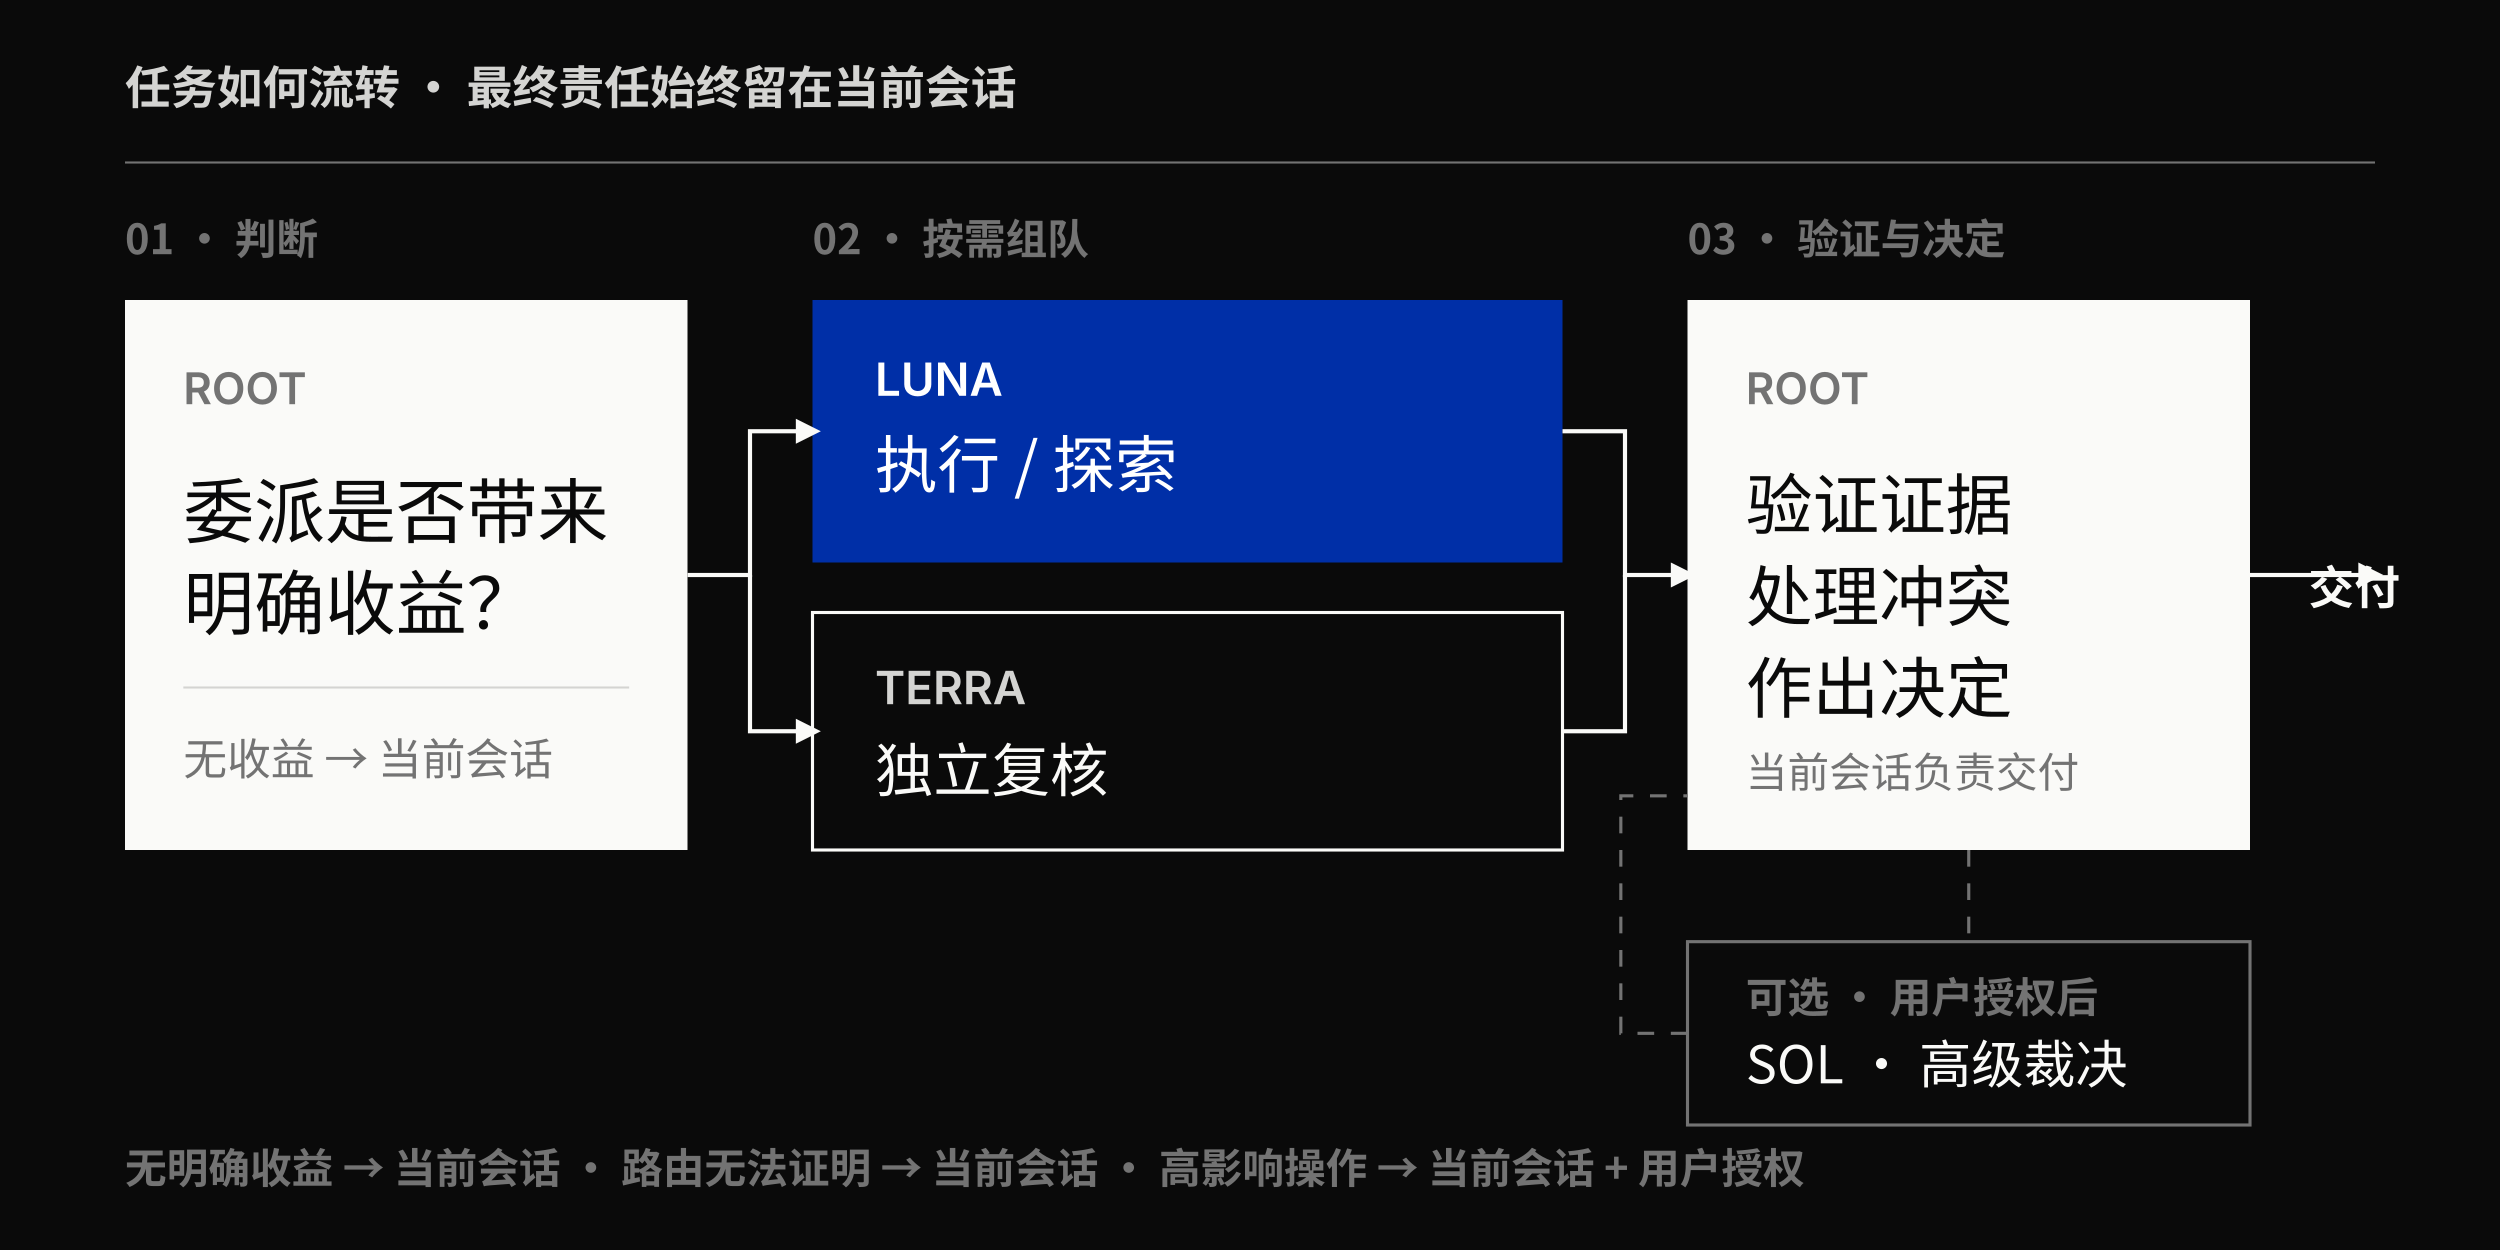
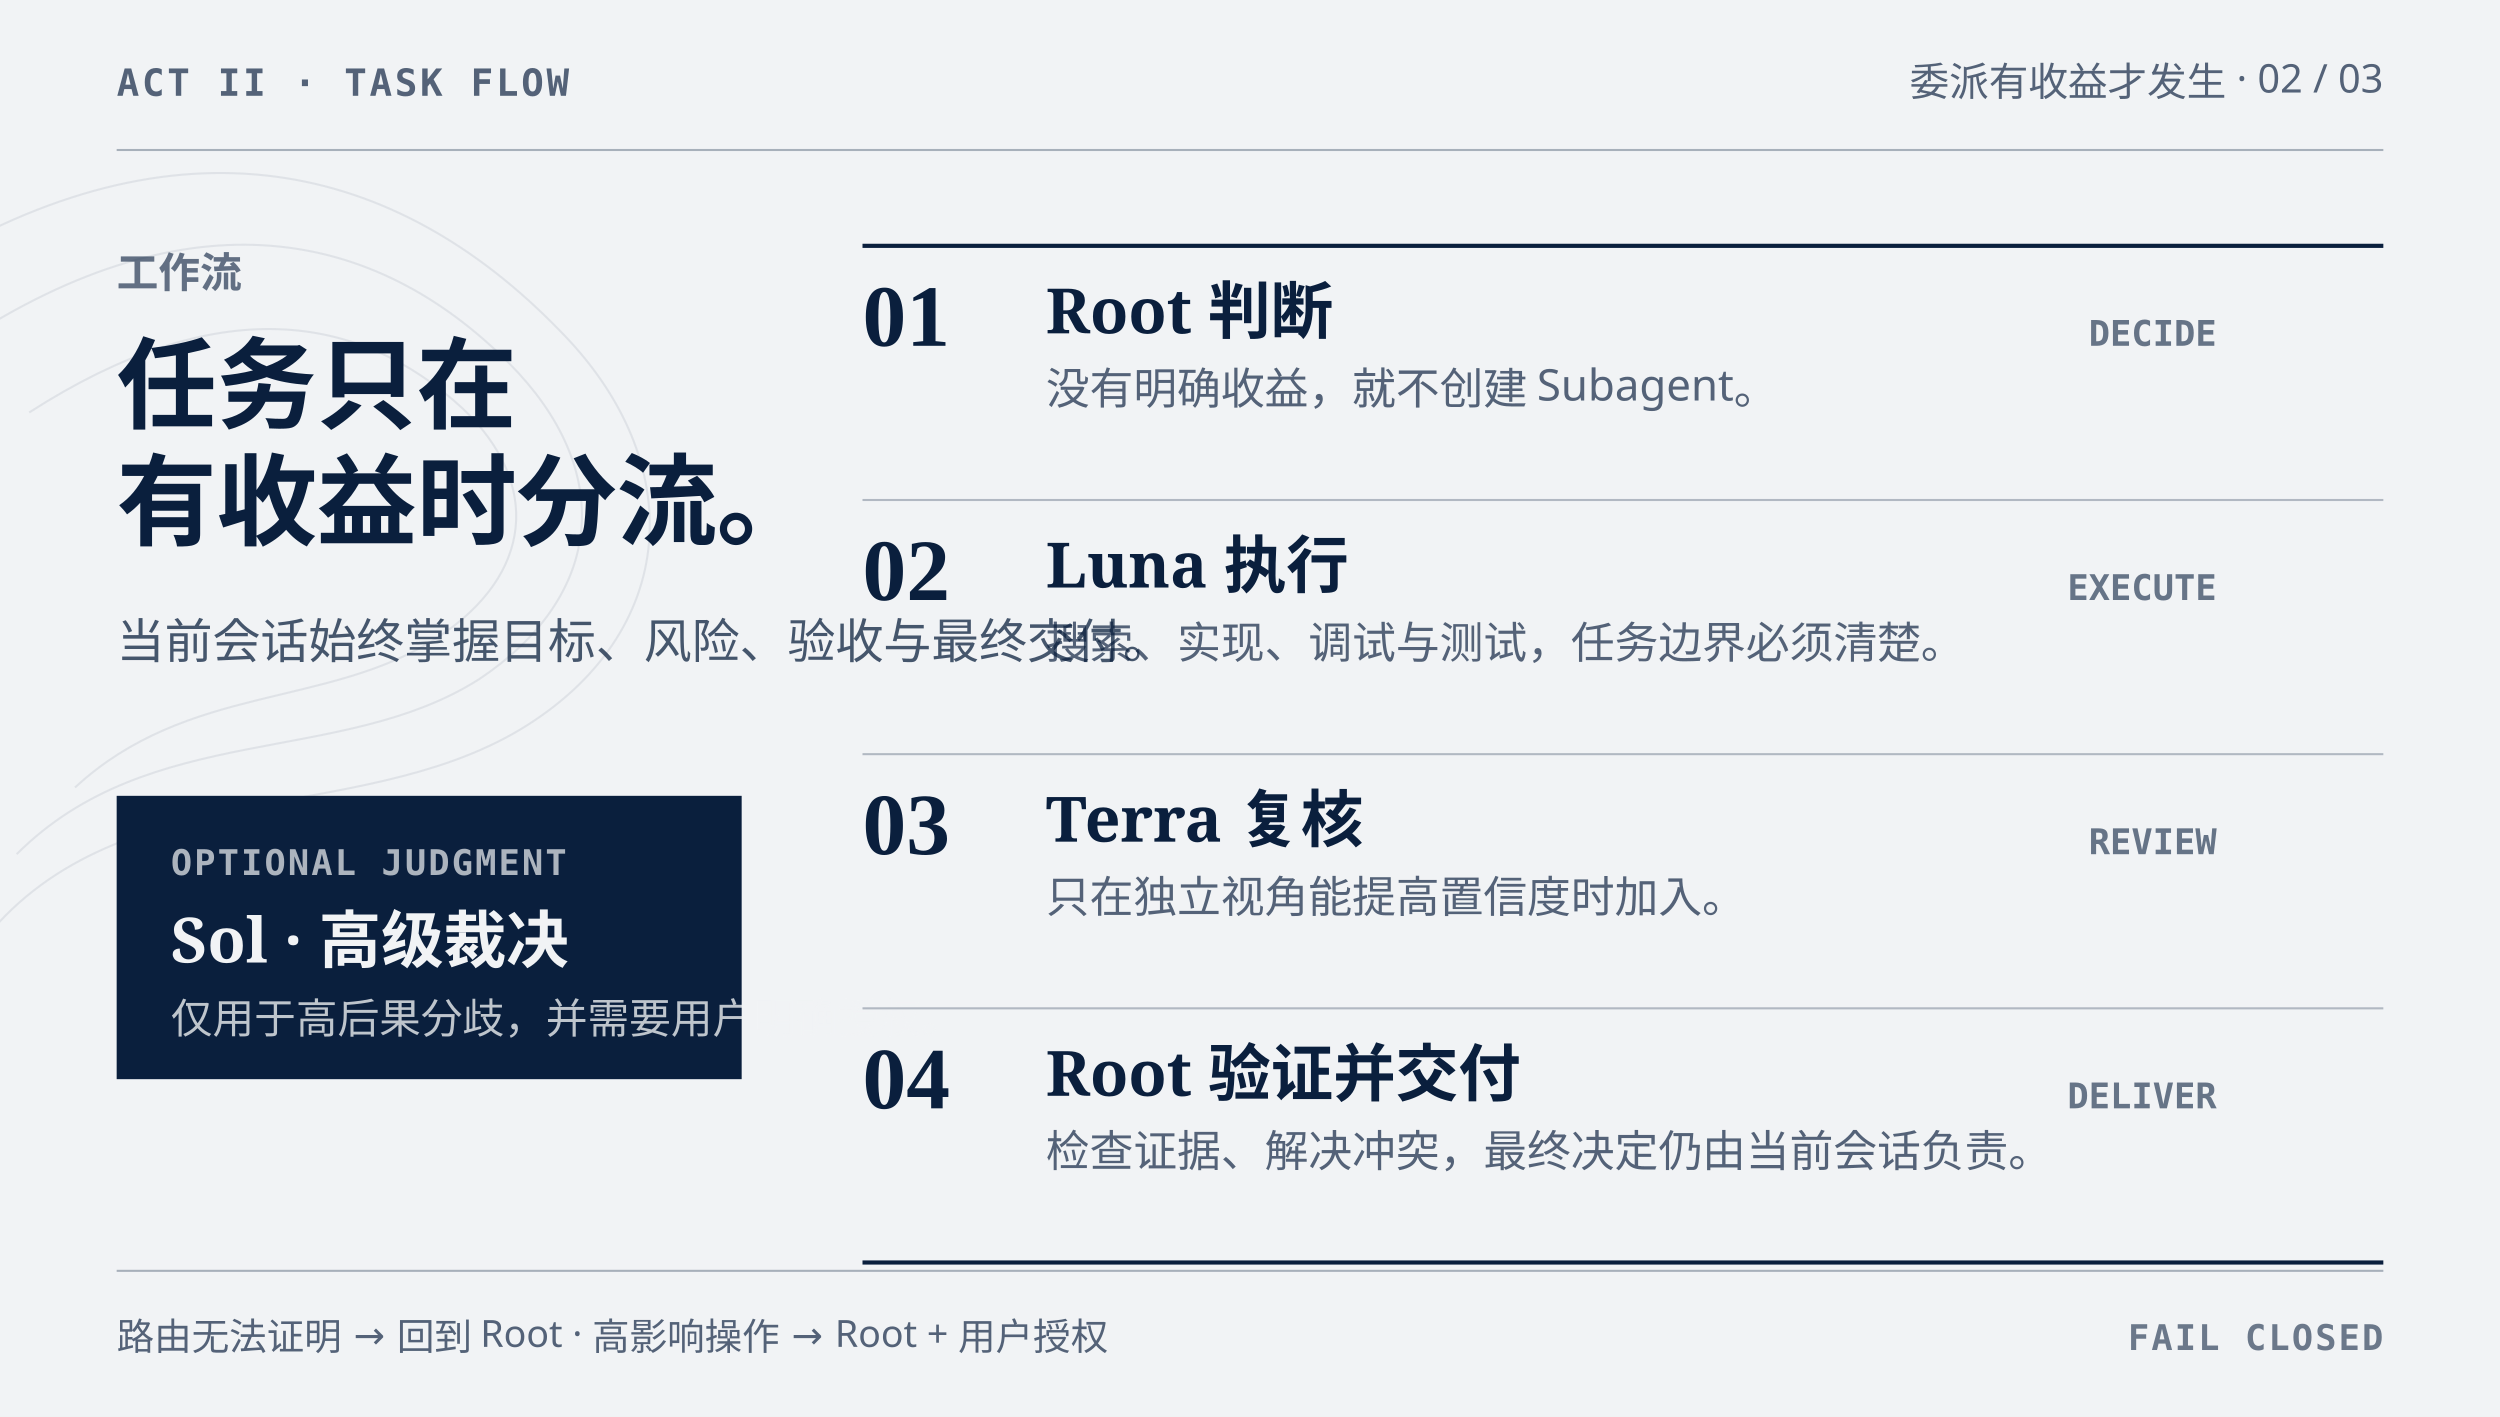
- <svg xmlns="http://www.w3.org/2000/svg" width="1200" height="600" viewBox="0 0 1200 600" role="img" aria-labelledby="title desc">
-   <rect width="1200" height="600" fill="#0a0a0a" />
-   <line x1="60" y1="78" x2="1140" y2="78" stroke="#737373" stroke-width="1" />
-   <g font-family="PingFang SC, Microsoft YaHei, Noto Sans CJK SC, sans-serif">
-     <text x="60" y="50" font-size="22" font-weight="600" fill="#d4d4d2">任务如何流转 · 最终责任始终留在当前会话</text>
-     <text x="60" y="122" font-size="20" font-weight="600" fill="#737373">01 · 判断</text>
-     <rect x="60" y="144" width="270" height="264" fill="#fafaf8" />
-     <text x="88" y="194" font-family="Inter, Helvetica Neue, Arial, sans-serif" font-size="21" font-weight="600" fill="#737373">ROOT</text>
-     <text x="88" y="258" font-size="34" font-weight="400" fill="#0a0a0a">委派是否带来</text>
-     <text x="88" y="302" font-size="34" font-weight="400" fill="#0a0a0a">明确收益？</text>
-     <line x1="88" y1="330" x2="302" y2="330" stroke="#d4d4d2" stroke-width="1" />
-     <text x="88" y="372" font-size="21" font-weight="500" fill="#737373">无收益 → 当前会话</text>
-     <text x="390" y="122" font-size="20" font-weight="600" fill="#737373">02 · 按需组队</text>
-     <rect x="390" y="144" width="360" height="126" fill="#002FA7" />
-     <text x="420" y="190" font-family="Inter, Helvetica Neue, Arial, sans-serif" font-size="22" font-weight="600" fill="#ffffff">LUNA</text>
-     <text x="420" y="234" font-size="30" font-weight="400" fill="#ffffff">执行 / 探索</text>
-     <rect x="390" y="294" width="360" height="114" fill="#0a0a0a" stroke="#fafaf8" stroke-width="1.5" />
-     <text x="420" y="338" font-family="Inter, Helvetica Neue, Arial, sans-serif" font-size="22" font-weight="600" fill="#d4d4d2">TERRA</text>
-     <text x="420" y="380" font-size="28" font-weight="400" fill="#fafaf8">独立复核</text>
-     <text x="810" y="122" font-size="20" font-weight="600" fill="#737373">03 · 验证与决定</text>
-     <rect x="810" y="144" width="270" height="264" fill="#fafaf8" />
-     <text x="838" y="194" font-family="Inter, Helvetica Neue, Arial, sans-serif" font-size="21" font-weight="600" fill="#737373">ROOT</text>
-     <text x="838" y="254" font-size="32" font-weight="400" fill="#0a0a0a">验证证据</text>
-     <text x="838" y="298" font-size="32" font-weight="400" fill="#0a0a0a">处理冲突</text>
-     <text x="838" y="342" font-size="32" font-weight="400" fill="#0a0a0a">作出决定</text>
-     <text x="838" y="378" font-size="20" font-weight="500" fill="#737373">当前会话负责交付</text>
-     <rect x="810" y="452" width="270" height="88" fill="#0a0a0a" stroke="#737373" stroke-width="1.5" />
-     <text x="838" y="486" font-size="20" font-weight="600" fill="#737373">可选 · 用户授权后</text>
-     <text x="838" y="520" font-size="25" font-weight="400" fill="#fafaf8">SOL · 高级裁决</text>
-     <text x="1108" y="290" font-size="22" font-weight="600" fill="#fafaf8">交付</text>
-     <text x="60" y="568" font-size="20" font-weight="600" fill="#737373">无明确收益 → 当前会话 · 路由无法证明 → 当前会话 · 高影响操作 → 当前会话 + 用户授权</text>
+ <svg xmlns="http://www.w3.org/2000/svg" width="1200" height="680" viewBox="0 0 1200 680" role="img" aria-labelledby="title desc">
+   <rect width="1200" height="680" fill="#f1f3f5" />
+   <g fill="none" stroke="#0a1f3d" stroke-width="1" opacity="0.08">
+     <path d="M-40 130 C86 52 190 78 268 158 C332 222 326 304 250 350 C170 398 54 370 -10 454" />
+     <path d="M-18 164 C92 92 180 110 244 174 C296 226 290 286 230 326 C164 368 72 346 8 410" />
+     <path d="M14 198 C104 140 172 150 222 196 C260 232 256 276 210 306 C158 340 90 328 36 378" />
  </g>
-   <g fill="none" stroke="#fafaf8" stroke-width="2">
-     <path d="M330 276 H360 V207 H390" />
-     <path d="M360 276 V351 H390" />
-     <path d="M750 207 H780 V276 H810" />
-     <path d="M750 351 H780 V276" />
-     <path d="M1080 276 H1140" />
+   <line x1="56" y1="72" x2="1144" y2="72" stroke="#0a1f3d" stroke-width="1" opacity="0.32" />
+   <line x1="56" y1="610" x2="1144" y2="610" stroke="#0a1f3d" stroke-width="1" opacity="0.32" />
+   <text x="56" y="46" font-family="IBM Plex Mono, SFMono-Regular, Menlo, monospace" font-size="18" font-weight="600" letter-spacing="1.3" fill="#0a1f3d" opacity="0.68">ACT II · TASK FLOW</text>
+   <text x="1144" y="46" text-anchor="end" font-family="Noto Sans SC, PingFang SC, Microsoft YaHei, sans-serif" font-size="19" font-weight="500" fill="#0a1f3d" opacity="0.68">委派有收益才发生 · 02 / 03</text>
+   <text x="56" y="138" font-family="Noto Sans SC, PingFang SC, Microsoft YaHei, sans-serif" font-size="20" font-weight="600" fill="#0a1f3d" opacity="0.62">工作流</text>
+   <text x="56" y="202" font-family="Noto Serif SC, Songti SC, STSong, Georgia, serif" font-size="48" font-weight="700" fill="#0a1f3d">任务只在</text>
+   <text x="56" y="258" font-family="Noto Serif SC, Songti SC, STSong, Georgia, serif" font-size="48" font-weight="700" fill="#0a1f3d">有收益时分流。</text>
+   <text x="56" y="316" font-family="Noto Sans SC, PingFang SC, Microsoft YaHei, sans-serif" font-size="23" font-weight="400" fill="#0a1f3d" opacity="0.74">当前会话始终掌握目标、风险、验收与最终交付。</text>
+   <rect x="56" y="382" width="300" height="136" fill="#0a1f3d" />
+   <text x="82" y="420" font-family="IBM Plex Mono, SFMono-Regular, Menlo, monospace" font-size="17" font-weight="600" letter-spacing="1" fill="#f1f3f5" opacity="0.7">OPTIONAL JUDGMENT</text>
+   <text x="82" y="462" font-family="Noto Serif SC, Songti SC, STSong, Georgia, serif" font-size="30" font-weight="700" fill="#f1f3f5">Sol · 高级裁决</text>
+   <text x="82" y="496" font-family="Noto Sans SC, PingFang SC, Microsoft YaHei, sans-serif" font-size="20" font-weight="500" fill="#f1f3f5" opacity="0.78">仅用于高后果分歧，并需要用户明确授权。</text>
+   <g transform="translate(414,118)">
+     <line x1="0" y1="0" x2="730" y2="0" stroke="#0a1f3d" stroke-width="2" />
+     <line x1="0" y1="122" x2="730" y2="122" stroke="#0a1f3d" stroke-width="1" opacity="0.28" />
+     <line x1="0" y1="244" x2="730" y2="244" stroke="#0a1f3d" stroke-width="1" opacity="0.28" />
+     <line x1="0" y1="366" x2="730" y2="366" stroke="#0a1f3d" stroke-width="1" opacity="0.28" />
+     <line x1="0" y1="488" x2="730" y2="488" stroke="#0a1f3d" stroke-width="2" />
+     <text x="0" y="48" font-family="Playfair Display, Georgia, Times New Roman, serif" font-size="42" font-weight="700" fill="#0a1f3d">01</text>
+     <text x="88" y="42" font-family="Noto Serif SC, Songti SC, STSong, Georgia, serif" font-size="30" font-weight="700" fill="#0a1f3d">Root 判断</text>
+     <text x="88" y="76" font-family="Noto Sans SC, PingFang SC, Microsoft YaHei, sans-serif" font-size="21" font-weight="400" fill="#0a1f3d" opacity="0.68">没有明确收益，就不创建 Subagent。</text>
+     <text x="650" y="48" text-anchor="end" font-family="IBM Plex Mono, SFMono-Regular, Menlo, monospace" font-size="17" font-weight="600" fill="#0a1f3d" opacity="0.6">DECIDE</text>
+     <text x="0" y="170" font-family="Playfair Display, Georgia, Times New Roman, serif" font-size="42" font-weight="700" fill="#0a1f3d">02</text>
+     <text x="88" y="164" font-family="Noto Serif SC, Songti SC, STSong, Georgia, serif" font-size="30" font-weight="700" fill="#0a1f3d">Luna 执行</text>
+     <text x="88" y="198" font-family="Noto Sans SC, PingFang SC, Microsoft YaHei, sans-serif" font-size="21" font-weight="400" fill="#0a1f3d" opacity="0.68">搜索、实现、调试与测试，任务边界必须清楚。</text>
+     <text x="650" y="170" text-anchor="end" font-family="IBM Plex Mono, SFMono-Regular, Menlo, monospace" font-size="17" font-weight="600" fill="#0a1f3d" opacity="0.6">EXECUTE</text>
+     <text x="0" y="292" font-family="Playfair Display, Georgia, Times New Roman, serif" font-size="42" font-weight="700" fill="#0a1f3d">03</text>
+     <text x="88" y="286" font-family="Noto Serif SC, Songti SC, STSong, Georgia, serif" font-size="30" font-weight="700" fill="#0a1f3d">Terra 复核</text>
+     <text x="88" y="320" font-family="Noto Sans SC, PingFang SC, Microsoft YaHei, sans-serif" font-size="21" font-weight="400" fill="#0a1f3d" opacity="0.68">只在独立视角能提高置信度时加入。</text>
+     <text x="650" y="292" text-anchor="end" font-family="IBM Plex Mono, SFMono-Regular, Menlo, monospace" font-size="17" font-weight="600" fill="#0a1f3d" opacity="0.6">REVIEW</text>
+     <text x="0" y="414" font-family="Playfair Display, Georgia, Times New Roman, serif" font-size="42" font-weight="700" fill="#0a1f3d">04</text>
+     <text x="88" y="408" font-family="Noto Serif SC, Songti SC, STSong, Georgia, serif" font-size="30" font-weight="700" fill="#0a1f3d">Root 验证并交付</text>
+     <text x="88" y="442" font-family="Noto Sans SC, PingFang SC, Microsoft YaHei, sans-serif" font-size="21" font-weight="400" fill="#0a1f3d" opacity="0.68">检查证据、解决冲突，最终决定仍由当前会话负责。</text>
+     <text x="650" y="414" text-anchor="end" font-family="IBM Plex Mono, SFMono-Regular, Menlo, monospace" font-size="17" font-weight="600" fill="#0a1f3d" opacity="0.6">DELIVER</text>
  </g>
-   <g fill="none" stroke="#737373" stroke-width="1.5" stroke-dasharray="8 8">
-     <path d="M945 408 V452" />
-     <path d="M810 496 H778 V382 H810" />
-   </g>
-   <g fill="#fafaf8">
-     <path d="M382 201 l12 6 -12 6z" />
-     <path d="M382 345 l12 6 -12 6z" />
-     <path d="M802 270 l12 6 -12 6z" />
-     <path d="M1132 270 l12 6 -12 6z" />
-   </g>
+   <text x="56" y="648" font-family="Noto Sans SC, PingFang SC, Microsoft YaHei, sans-serif" font-size="18" font-weight="500" fill="#0a1f3d" opacity="0.68">路由无法证明 → 回到 Root · 高影响操作 → Root + 用户授权</text>
+   <text x="1144" y="648" text-anchor="end" font-family="IBM Plex Mono, SFMono-Regular, Menlo, monospace" font-size="17" font-weight="600" letter-spacing="1" fill="#0a1f3d" opacity="0.58">FAIL CLOSED</text>
</svg>
